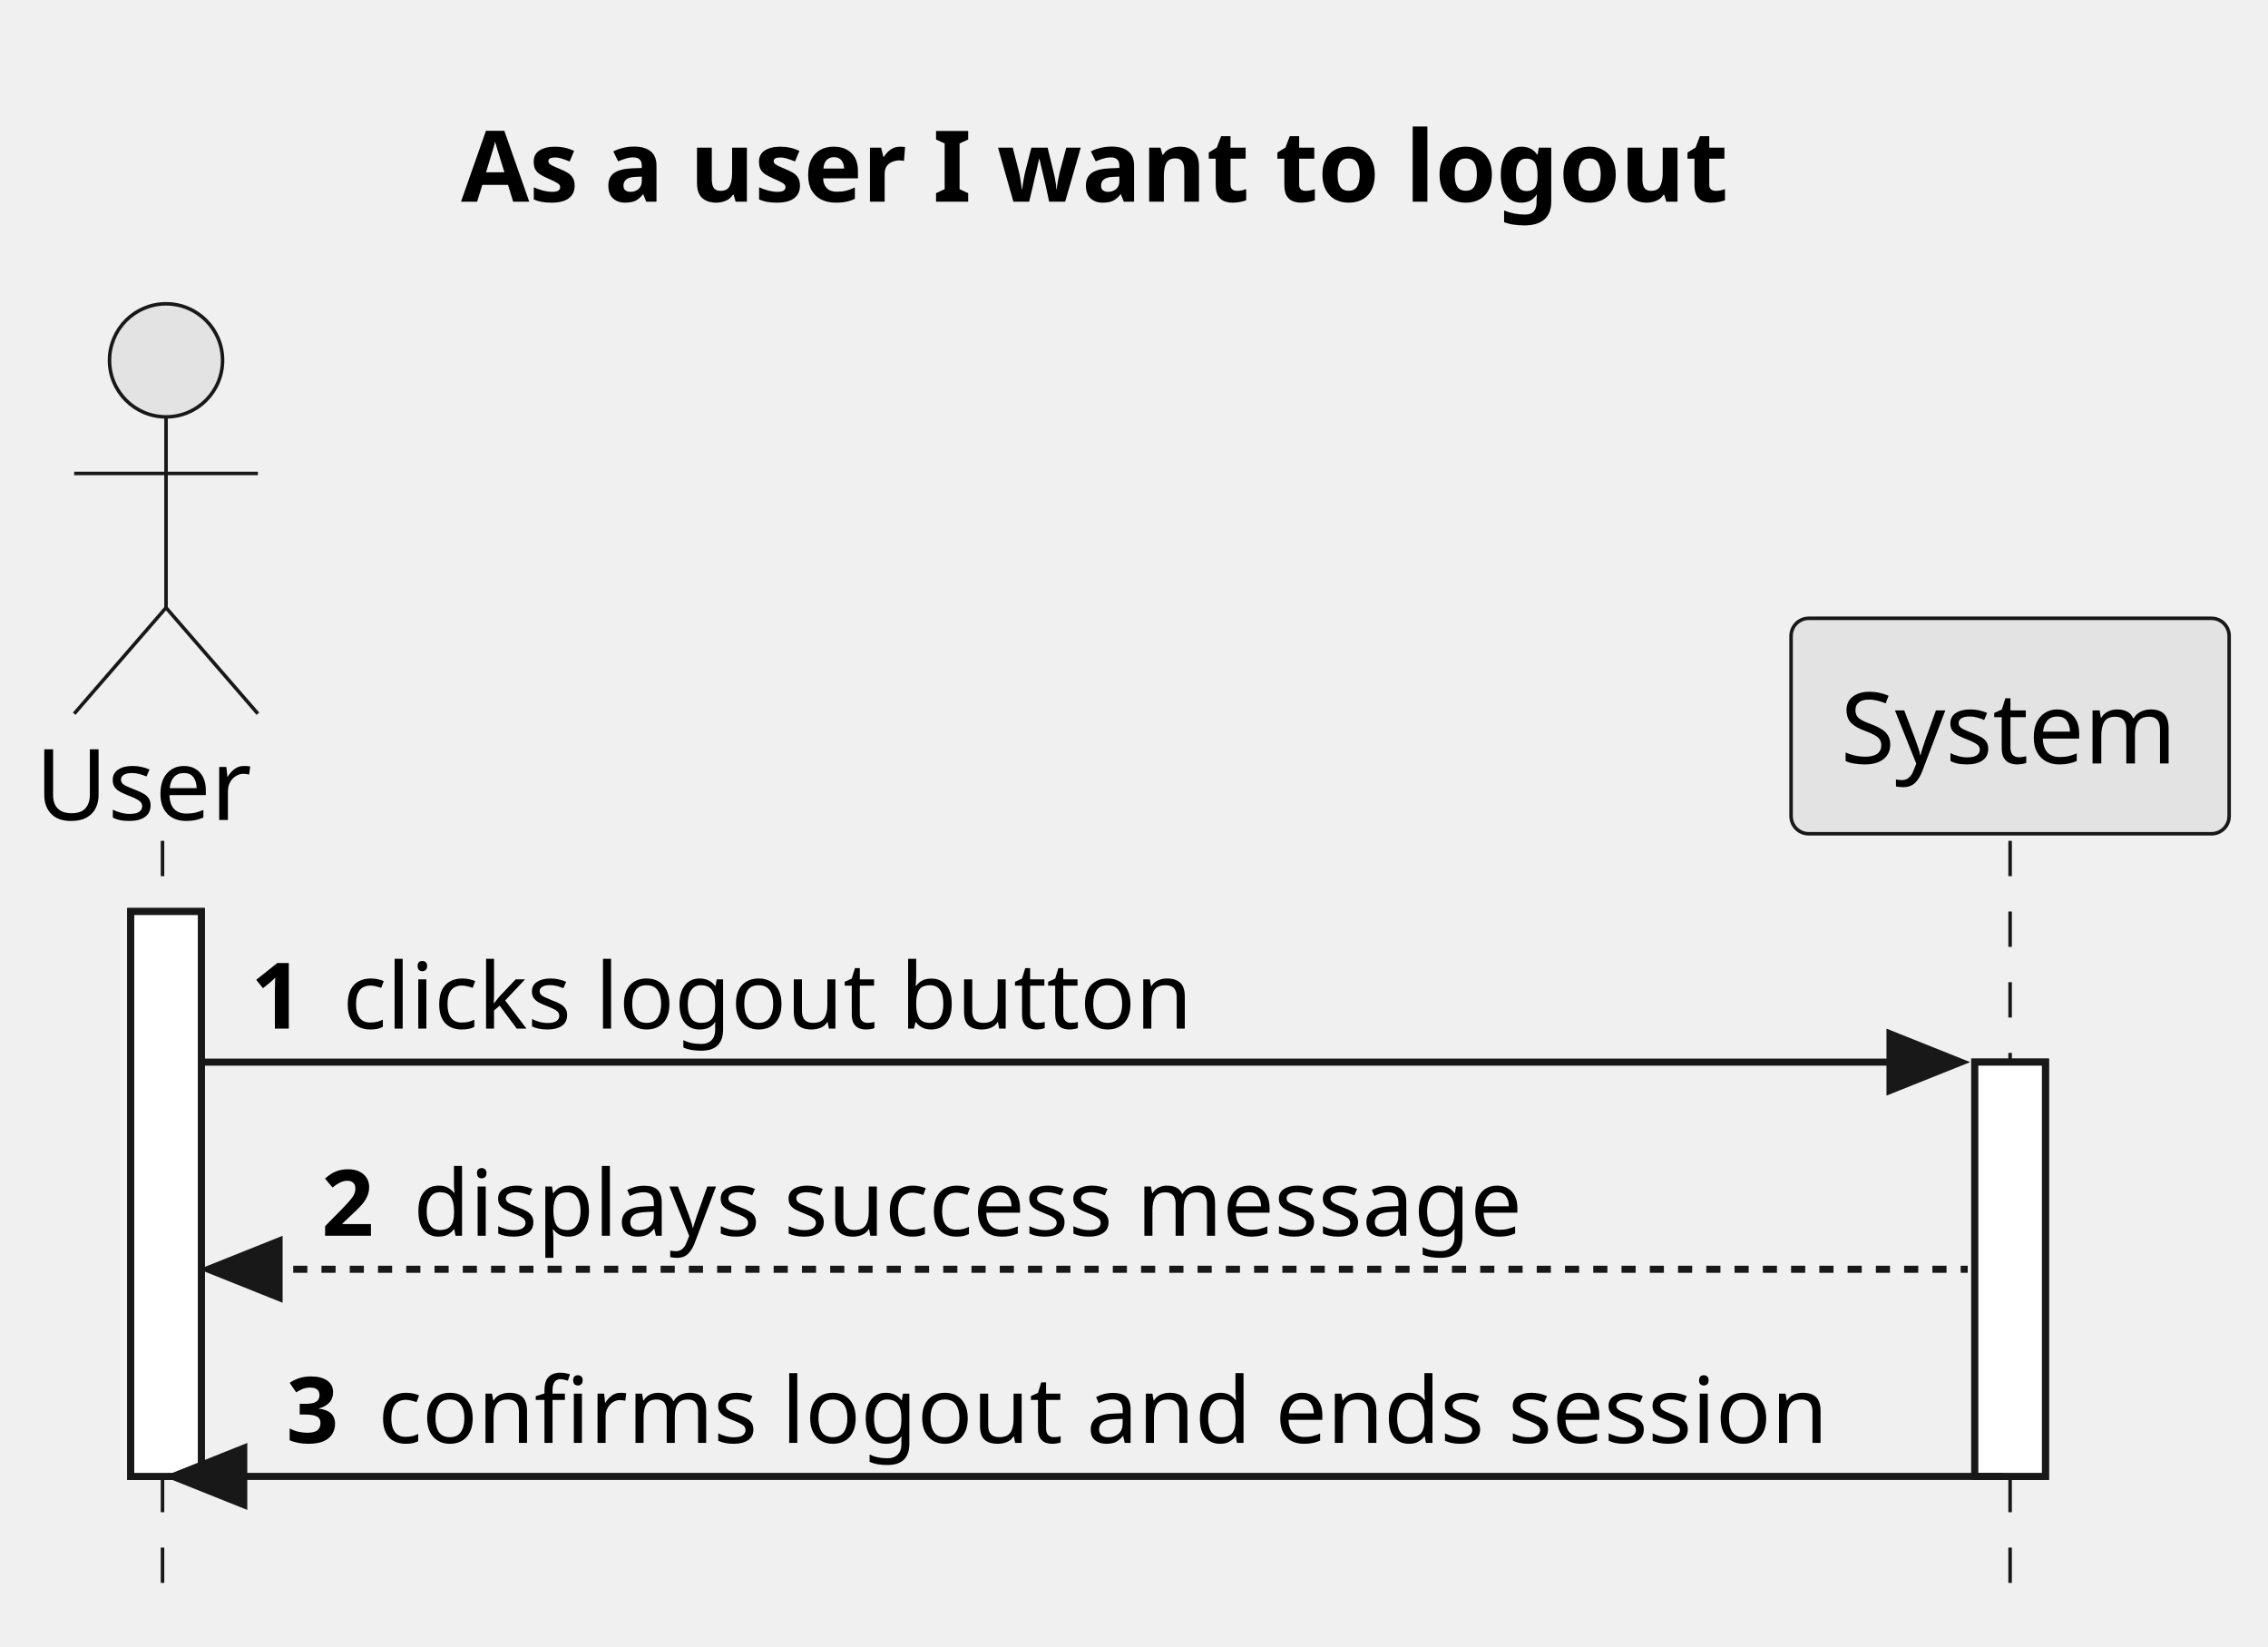
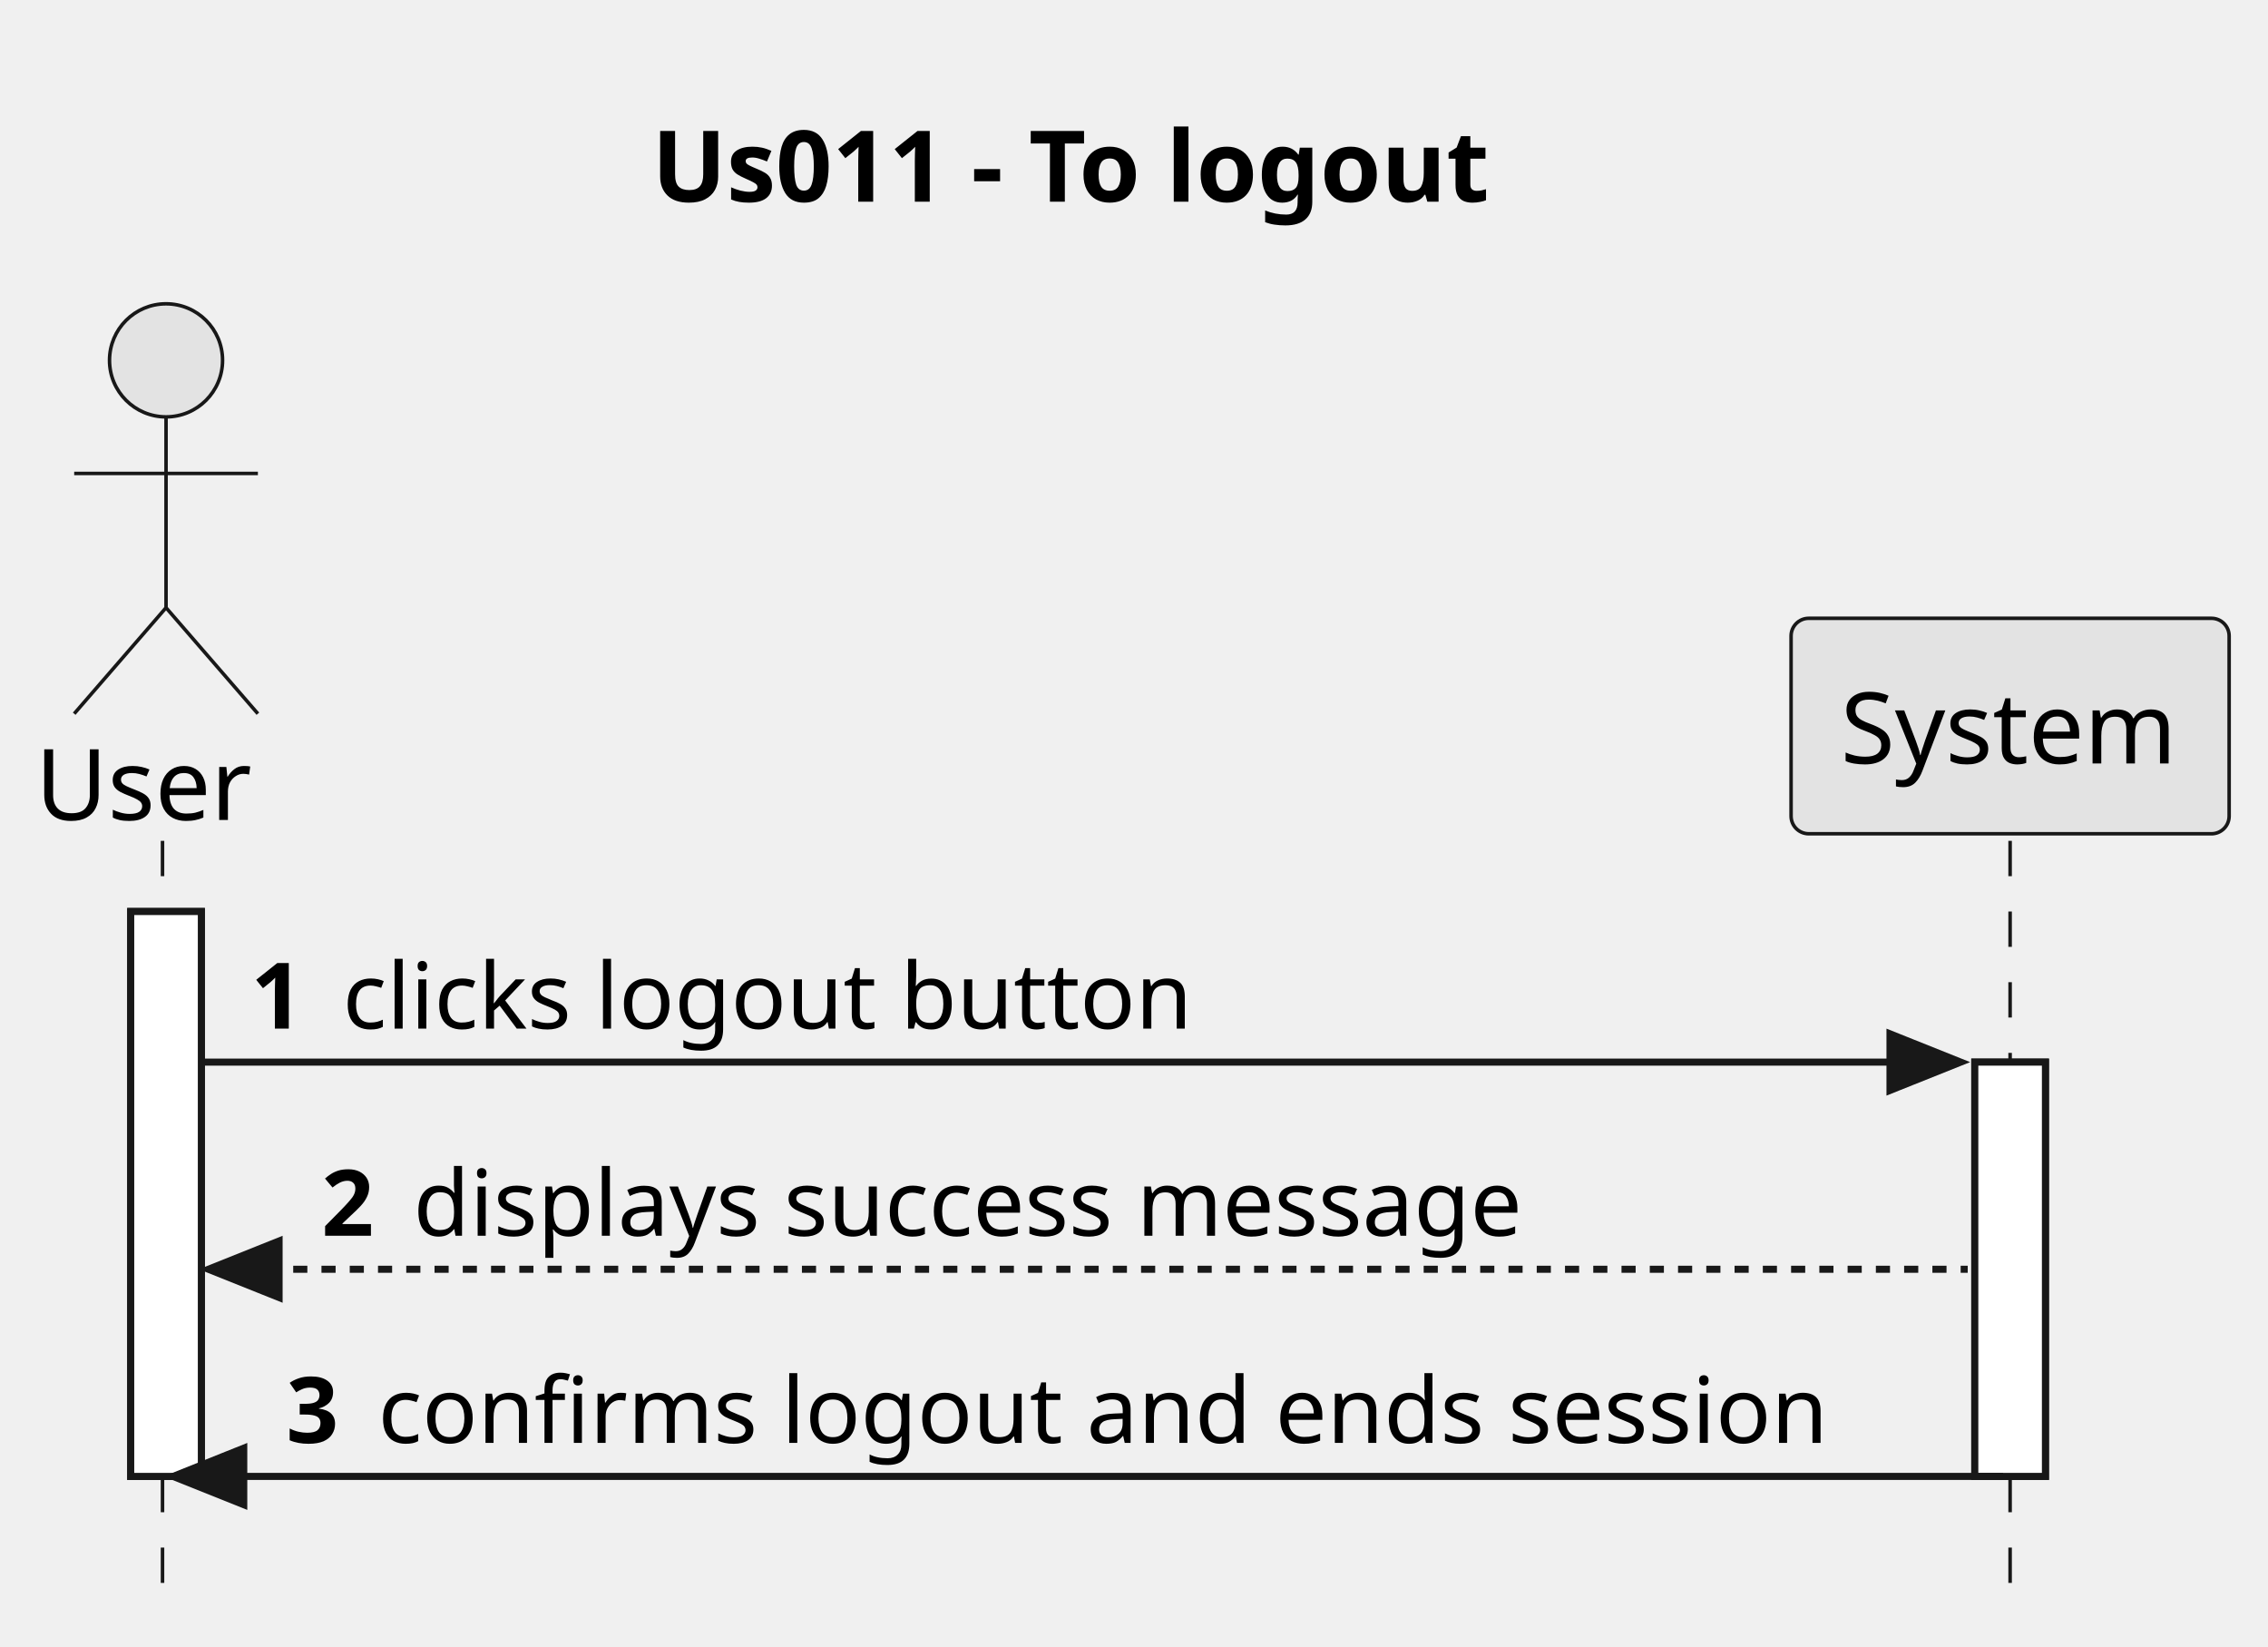
<svg xmlns="http://www.w3.org/2000/svg" contentStyleType="text/css" height="233px" preserveAspectRatio="none" style="width:321px;height:233px;background:#FFFFFF;" version="1.1" viewBox="0 0 321 233" width="321px" zoomAndPan="magnify">
  <defs />
  <g>
-     <text fill="#000000" font-family="sans-serif" font-size="14" font-weight="bold" lengthAdjust="spacing" textLength="189" x="65.25" y="28.535">As a user I want to logout</text>
+     <text fill="#000000" font-family="sans-serif" font-size="14" font-weight="bold" lengthAdjust="spacing" textLength="135" x="92.25" y="28.535">Us011 - To logout</text>
    <rect fill="#FFFFFF" height="79.932" style="stroke:#181818;stroke-width:1.0;" width="10" x="18.5" y="128.977" />
    <rect fill="#FFFFFF" height="58.621" style="stroke:#181818;stroke-width:1.0;" width="10" x="279.5" y="150.287" />
    <line style="stroke:#181818;stroke-width:0.5;stroke-dasharray:5.0,5.0;" x1="23" x2="23" y1="118.977" y2="226.908" />
    <line style="stroke:#181818;stroke-width:0.5;stroke-dasharray:5.0,5.0;" x1="284.5" x2="284.5" y1="118.977" y2="226.908" />
    <text fill="#000000" font-family="sans-serif" font-size="14" lengthAdjust="spacing" textLength="31" x="5" y="116.023">User</text>
    <ellipse cx="23.5" cy="50.988" fill="#E3E3E3" rx="8" ry="8" style="stroke:#181818;stroke-width:0.5;" />
    <path d="M23.5,58.988 L23.5,85.988 M10.5,66.988 L36.5,66.988 M23.5,85.988 L10.5,100.988 M23.5,85.988 L36.5,100.988 " fill="none" style="stroke:#181818;stroke-width:0.5;" />
    <rect fill="#E3E3E3" height="30.488" rx="2.5" ry="2.5" style="stroke:#181818;stroke-width:0.5;" width="62" x="253.5" y="87.488" />
    <text fill="#000000" font-family="sans-serif" font-size="14" lengthAdjust="spacing" textLength="48" x="260.5" y="108.023">System</text>
    <rect fill="#FFFFFF" height="79.932" style="stroke:#181818;stroke-width:1.0;" width="10" x="18.5" y="128.977" />
    <rect fill="#FFFFFF" height="58.621" style="stroke:#181818;stroke-width:1.0;" width="10" x="279.5" y="150.287" />
    <polygon fill="#181818" points="267.5,146.287,277.5,150.287,267.5,154.287" style="stroke:#181818;stroke-width:1.0;" />
    <line style="stroke:#181818;stroke-width:1.0;" x1="28.5" x2="273.5" y1="150.287" y2="150.287" />
    <text fill="#000000" font-family="sans-serif" font-size="13" font-weight="bold" lengthAdjust="spacing" textLength="9" x="35.5" y="145.545">1</text>
    <text fill="#000000" font-family="sans-serif" font-size="13" lengthAdjust="spacing" textLength="128" x="48.5" y="145.545">clicks logout button</text>
    <polygon fill="#181818" points="39.5,175.598,29.5,179.598,39.5,183.598" style="stroke:#181818;stroke-width:1.0;" />
    <line style="stroke:#181818;stroke-width:1.0;stroke-dasharray:2.0,2.0;" x1="33.5" x2="278.5" y1="179.598" y2="179.598" />
    <text fill="#000000" font-family="sans-serif" font-size="13" font-weight="bold" lengthAdjust="spacing" textLength="9" x="45.5" y="174.856">2</text>
    <text fill="#000000" font-family="sans-serif" font-size="13" lengthAdjust="spacing" textLength="165" x="58.5" y="174.856">displays success message</text>
    <polygon fill="#181818" points="34.5,204.908,24.5,208.908,34.5,212.908" style="stroke:#181818;stroke-width:1.0;" />
    <line style="stroke:#181818;stroke-width:1.0;" x1="28.5" x2="283.5" y1="208.908" y2="208.908" />
    <text fill="#000000" font-family="sans-serif" font-size="13" font-weight="bold" lengthAdjust="spacing" textLength="9" x="40.5" y="204.166">3</text>
    <text fill="#000000" font-family="sans-serif" font-size="13" lengthAdjust="spacing" textLength="214" x="53.5" y="204.166">confirms logout and ends session</text>
  </g>
</svg>
